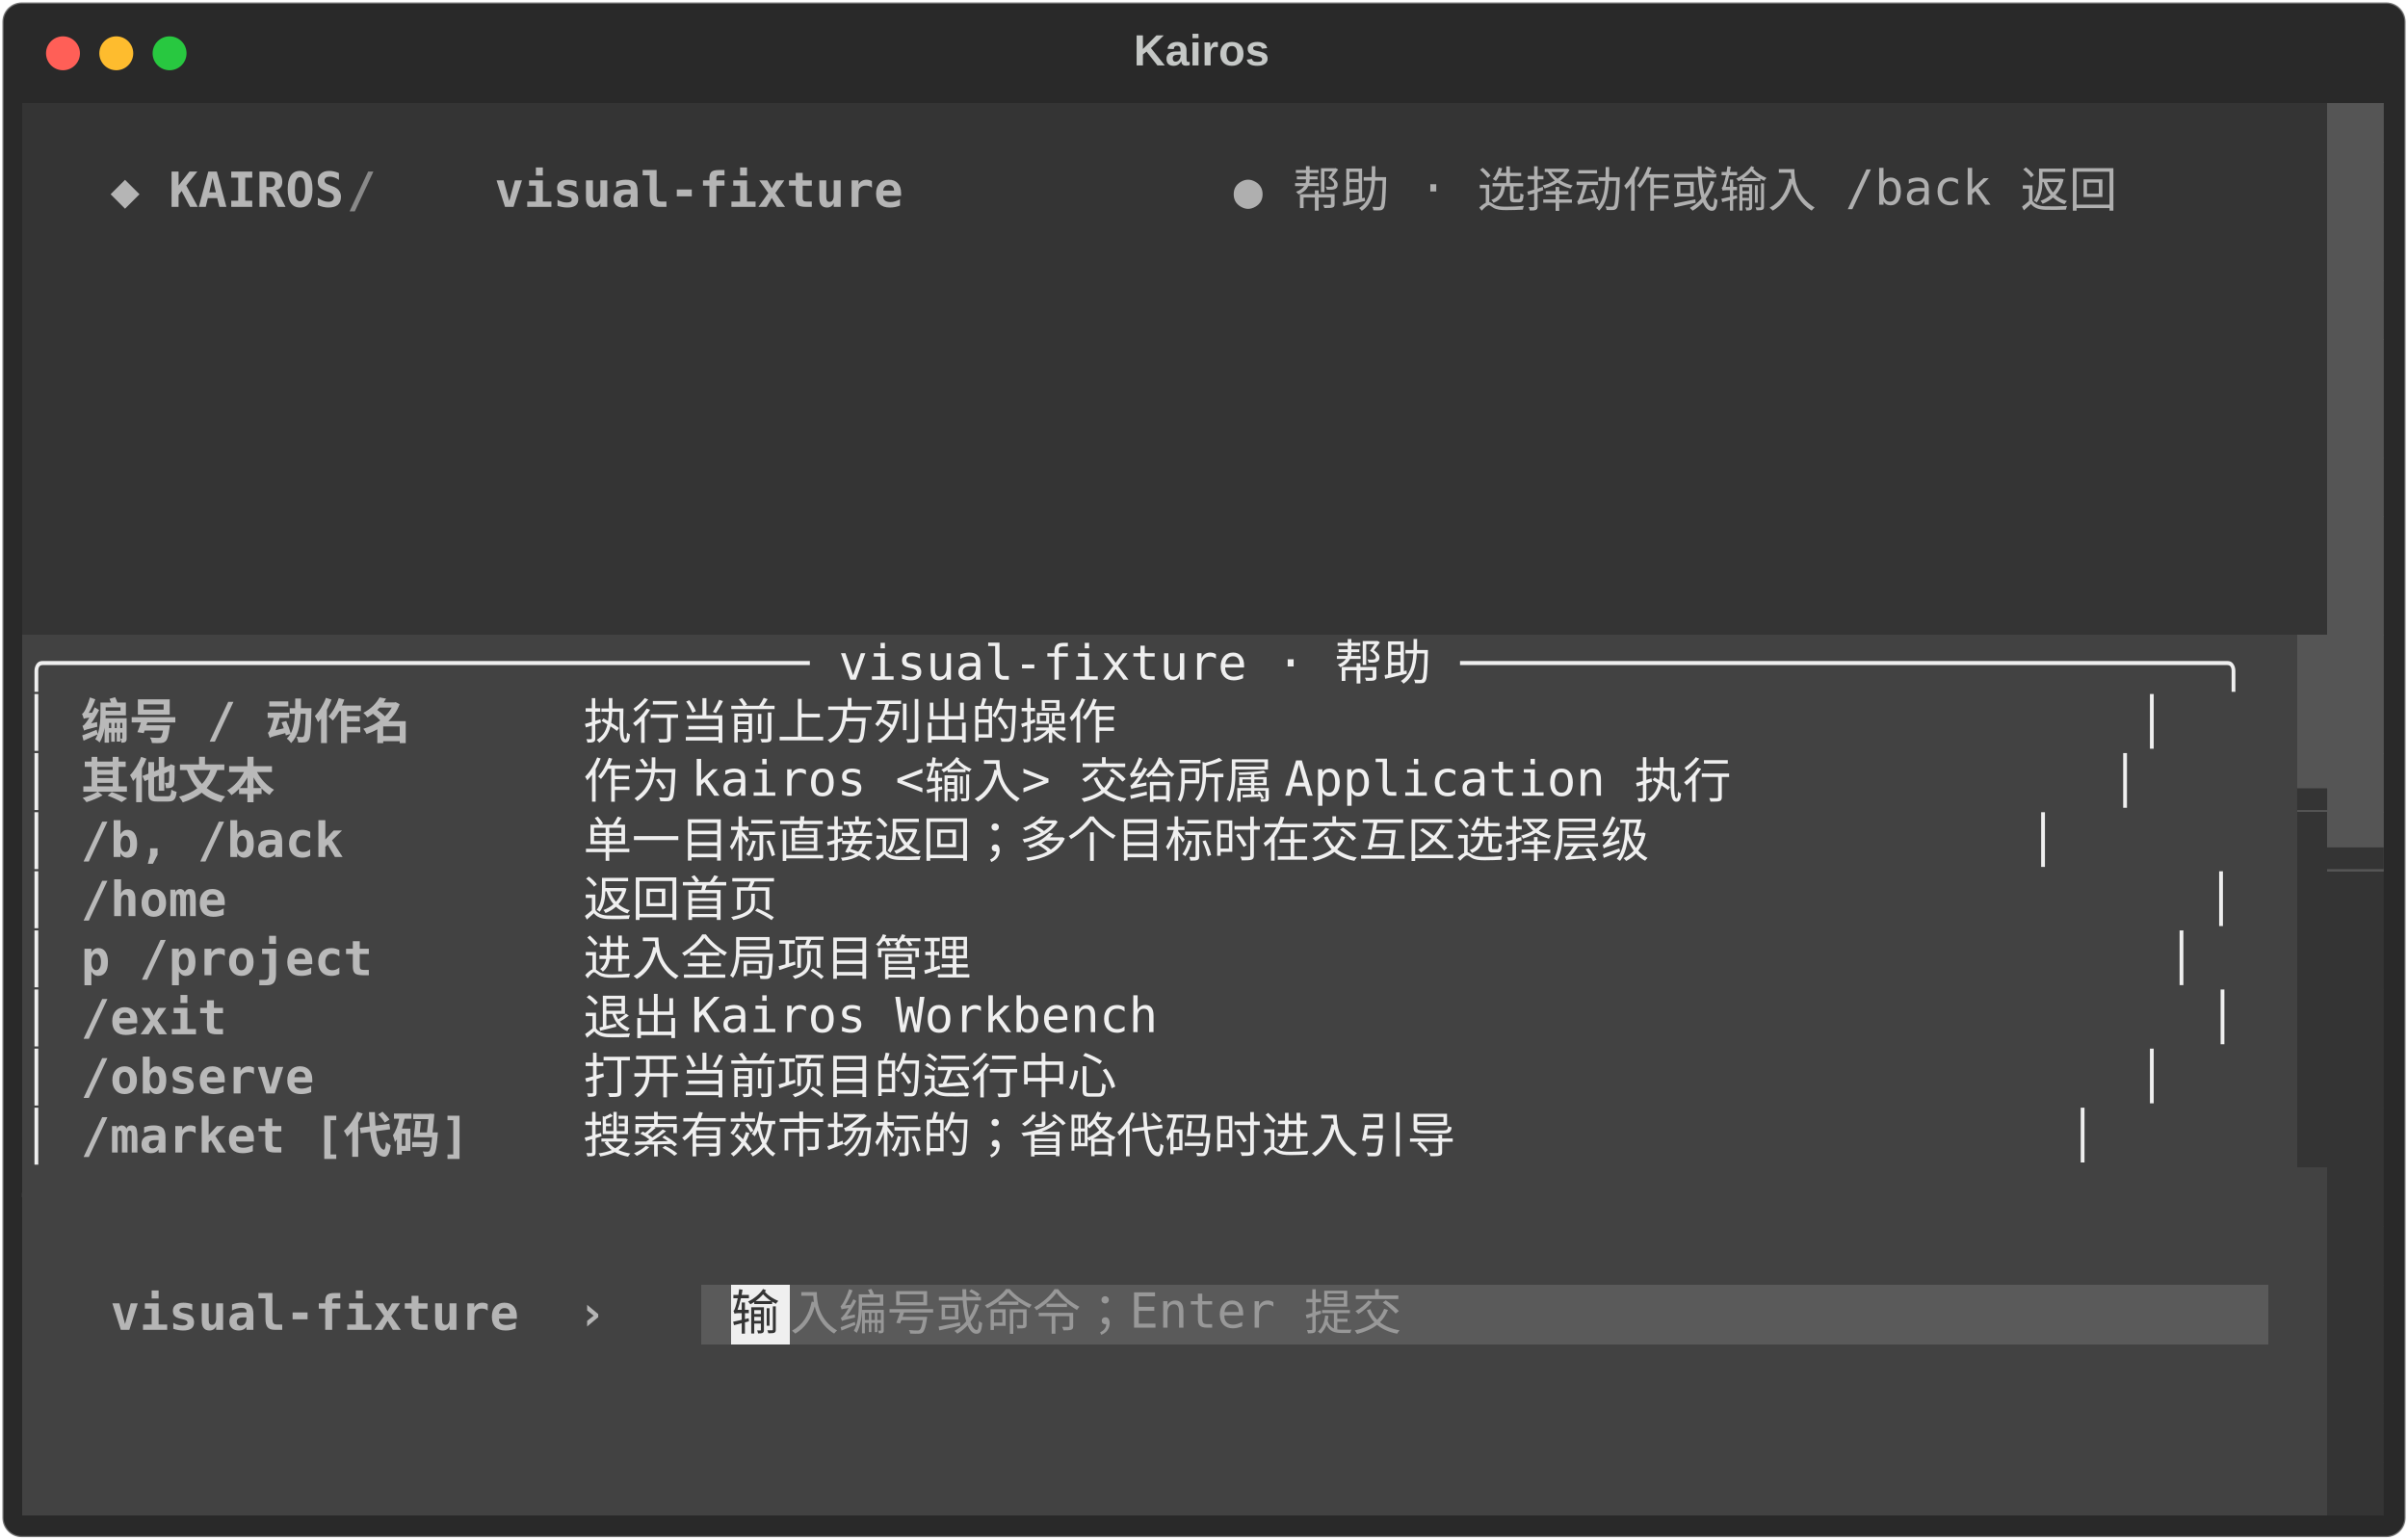
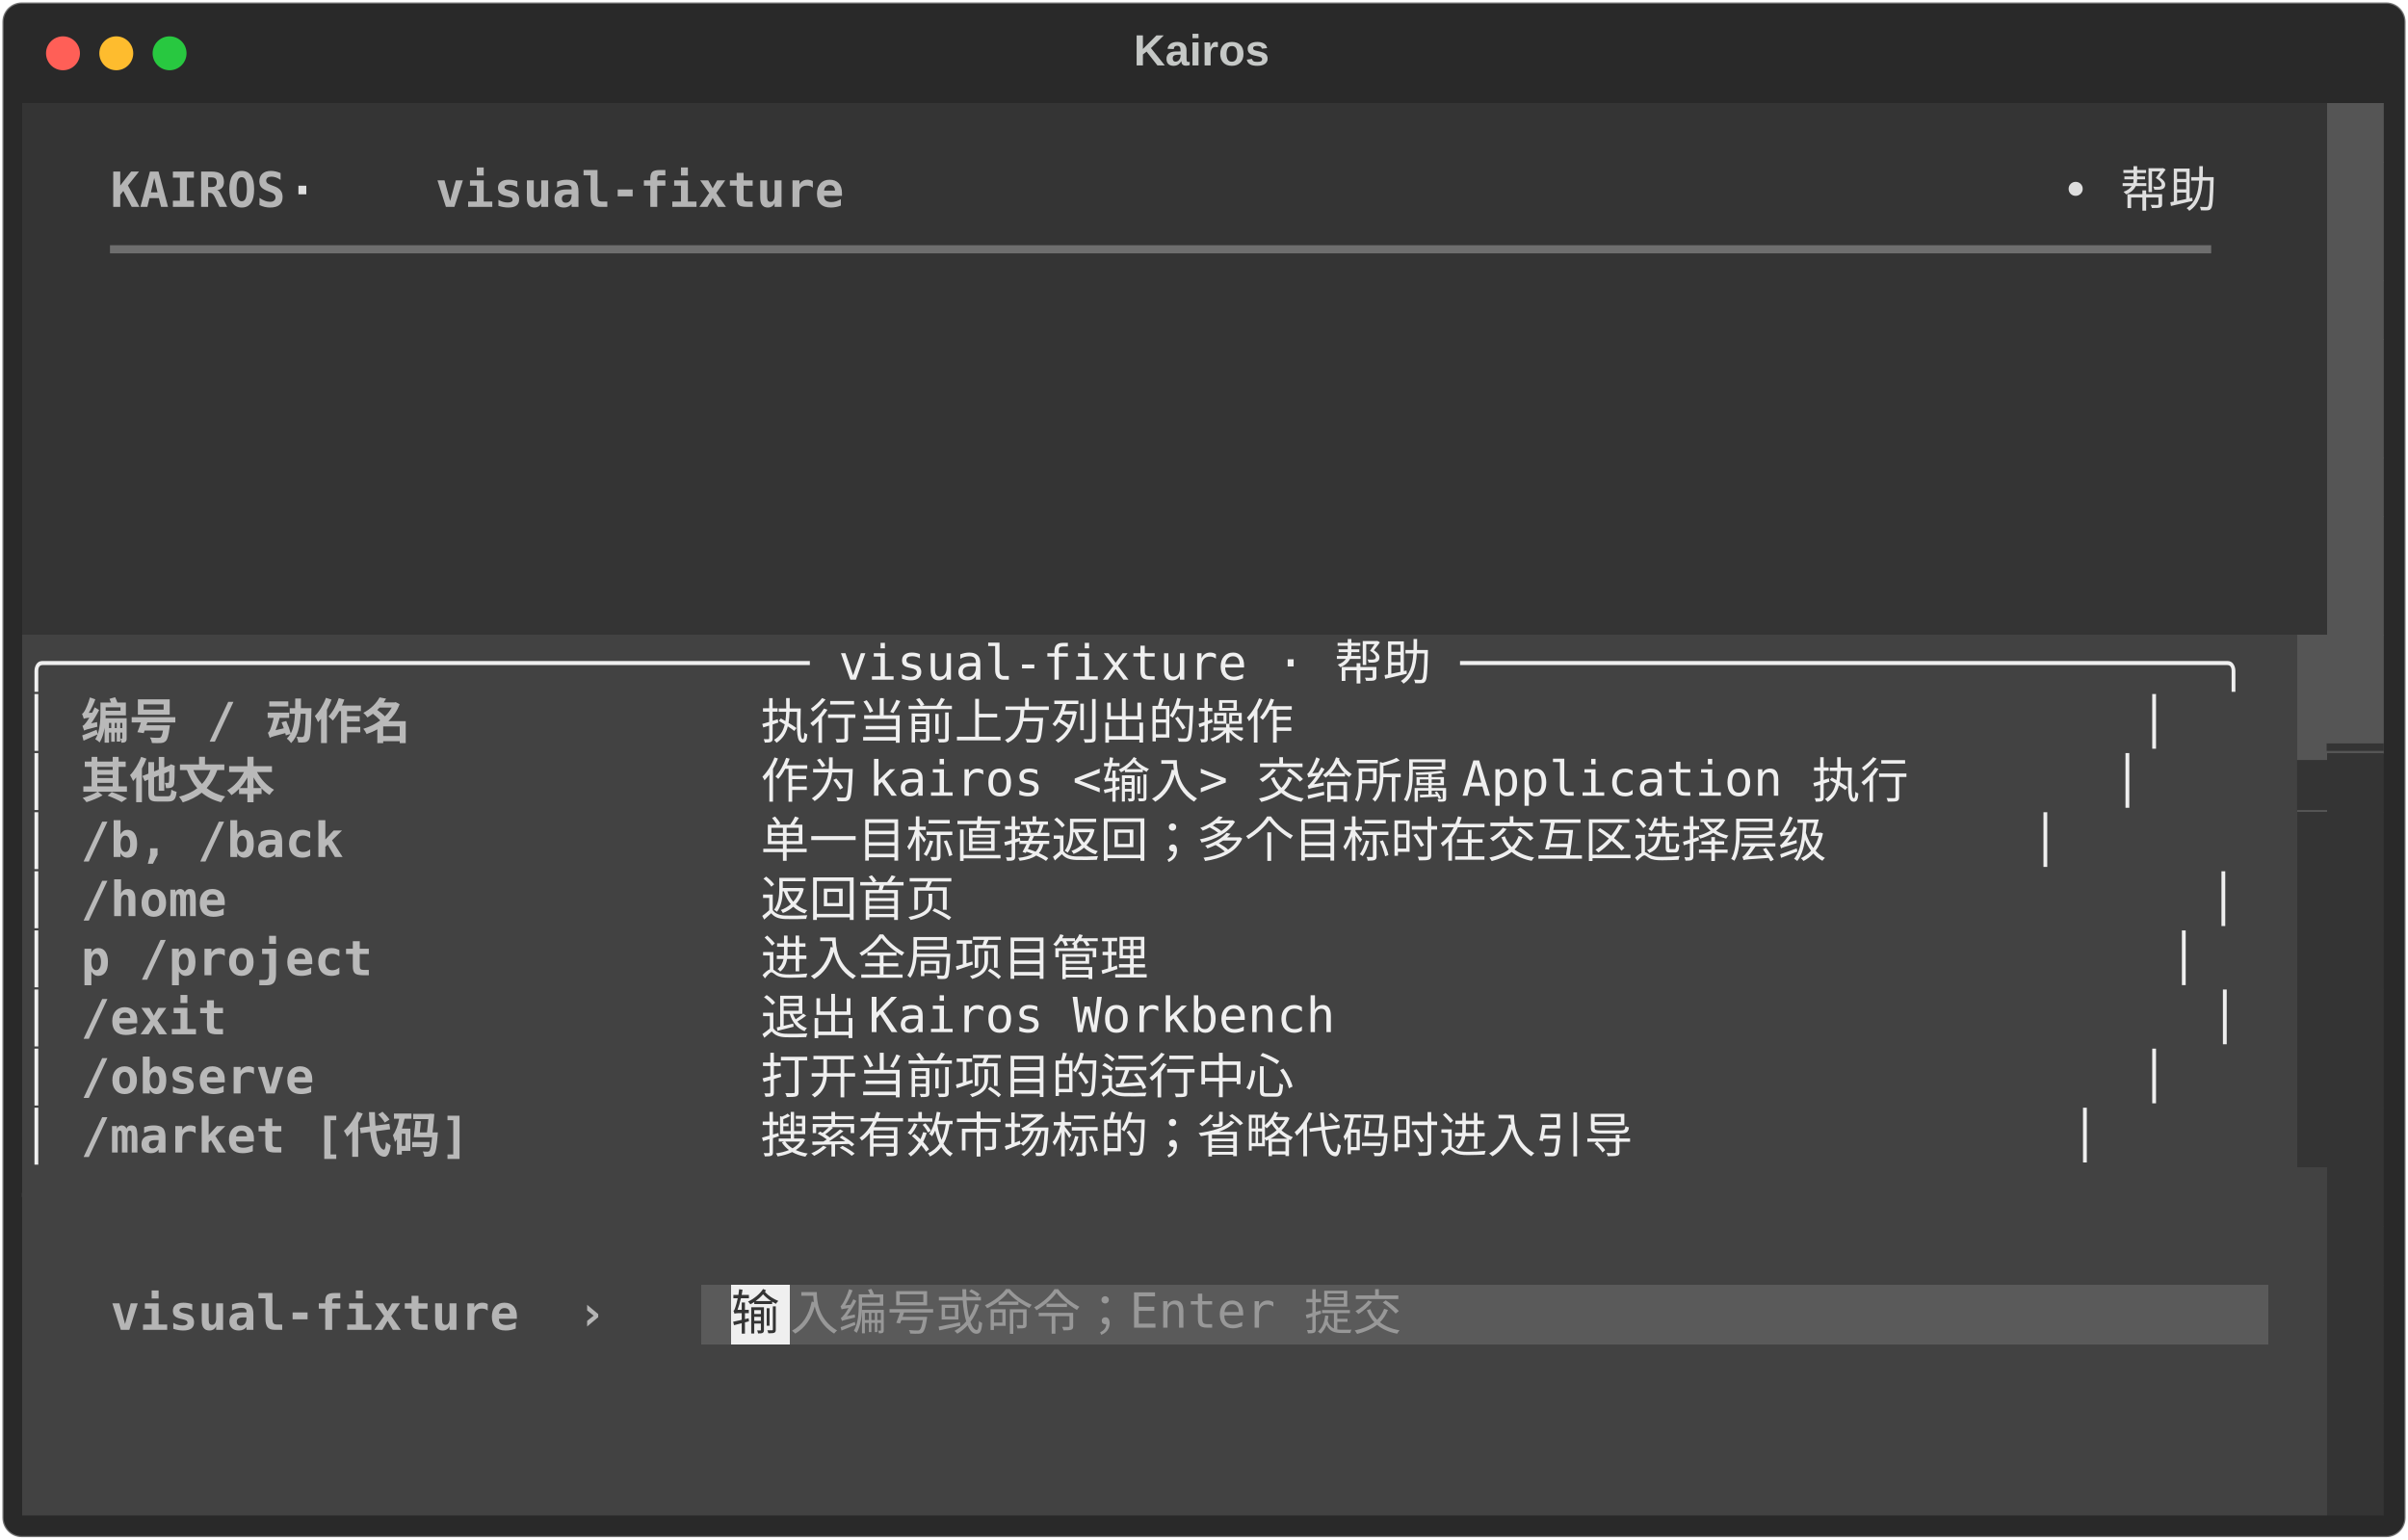
<svg xmlns="http://www.w3.org/2000/svg" class="rich-terminal" viewBox="0 0 994 635.6">
  <style>

    @font-face {
        font-family: "Fira Code";
        src: local("FiraCode-Regular"),
                url("https://cdnjs.cloudflare.com/ajax/libs/firacode/6.2.0/woff2/FiraCode-Regular.woff2") format("woff2"),
                url("https://cdnjs.cloudflare.com/ajax/libs/firacode/6.2.0/woff/FiraCode-Regular.woff") format("woff");
        font-style: normal;
        font-weight: 400;
    }
    @font-face {
        font-family: "Fira Code";
        src: local("FiraCode-Bold"),
                url("https://cdnjs.cloudflare.com/ajax/libs/firacode/6.2.0/woff2/FiraCode-Bold.woff2") format("woff2"),
                url("https://cdnjs.cloudflare.com/ajax/libs/firacode/6.2.0/woff/FiraCode-Bold.woff") format("woff");
        font-style: bold;
        font-weight: 700;
    }

    .terminal-matrix {
        font-family: Fira Code, monospace;
        font-size: 20px;
        line-height: 24.4px;
        font-variant-east-asian: full-width;
    }

    .terminal-title {
        font-size: 18px;
        font-weight: bold;
        font-family: arial;
    }

    .terminal-r1 { fill: #c5c8c6 }
.terminal-r2 { fill: #343434 }
.terminal-r3 { fill: #b5b5b5;font-weight: bold }
- .terminal-r4 { fill: #898989;font-weight: bold }
- .terminal-r5 { fill: #afafaf }
- .terminal-r6 { fill: #efefef }
- .terminal-r7 { fill: #424242 }
- .terminal-r8 { fill: #b9b9b9;font-weight: bold }
- .terminal-r9 { fill: #989898 }
+ .terminal-r4 { fill: #dedede;font-weight: bold }
+ .terminal-r5 { fill: #dedede }
+ .terminal-r6 { fill: #6e6e6e }
+ .terminal-r7 { fill: #efefef }
+ .terminal-r8 { fill: #424242 }
+ .terminal-r9 { fill: #b9b9b9;font-weight: bold }
+ .terminal-r10 { fill: #989898 }
    </style>
  <defs>
    <clipPath id="terminal-clip-terminal">
      <rect x="0" y="0" width="975.0" height="584.6" />
    </clipPath>
    <clipPath id="terminal-line-0">
      <rect x="0" y="1.5" width="976" height="24.65" />
    </clipPath>
    <clipPath id="terminal-line-1">
      <rect x="0" y="25.9" width="976" height="24.65" />
    </clipPath>
    <clipPath id="terminal-line-2">
      <rect x="0" y="50.3" width="976" height="24.65" />
    </clipPath>
    <clipPath id="terminal-line-3">
      <rect x="0" y="74.7" width="976" height="24.65" />
    </clipPath>
    <clipPath id="terminal-line-4">
      <rect x="0" y="99.1" width="976" height="24.65" />
    </clipPath>
    <clipPath id="terminal-line-5">
      <rect x="0" y="123.5" width="976" height="24.65" />
    </clipPath>
    <clipPath id="terminal-line-6">
      <rect x="0" y="147.9" width="976" height="24.65" />
    </clipPath>
    <clipPath id="terminal-line-7">
      <rect x="0" y="172.3" width="976" height="24.65" />
    </clipPath>
    <clipPath id="terminal-line-8">
      <rect x="0" y="196.7" width="976" height="24.65" />
    </clipPath>
    <clipPath id="terminal-line-9">
      <rect x="0" y="221.1" width="976" height="24.65" />
    </clipPath>
    <clipPath id="terminal-line-10">
      <rect x="0" y="245.5" width="976" height="24.65" />
    </clipPath>
    <clipPath id="terminal-line-11">
      <rect x="0" y="269.9" width="976" height="24.65" />
    </clipPath>
    <clipPath id="terminal-line-12">
      <rect x="0" y="294.3" width="976" height="24.65" />
    </clipPath>
    <clipPath id="terminal-line-13">
      <rect x="0" y="318.7" width="976" height="24.65" />
    </clipPath>
    <clipPath id="terminal-line-14">
      <rect x="0" y="343.1" width="976" height="24.65" />
    </clipPath>
    <clipPath id="terminal-line-15">
      <rect x="0" y="367.5" width="976" height="24.65" />
    </clipPath>
    <clipPath id="terminal-line-16">
      <rect x="0" y="391.9" width="976" height="24.65" />
    </clipPath>
    <clipPath id="terminal-line-17">
      <rect x="0" y="416.3" width="976" height="24.65" />
    </clipPath>
    <clipPath id="terminal-line-18">
      <rect x="0" y="440.7" width="976" height="24.65" />
    </clipPath>
    <clipPath id="terminal-line-19">
      <rect x="0" y="465.1" width="976" height="24.65" />
    </clipPath>
    <clipPath id="terminal-line-20">
      <rect x="0" y="489.5" width="976" height="24.65" />
    </clipPath>
    <clipPath id="terminal-line-21">
      <rect x="0" y="513.9" width="976" height="24.65" />
    </clipPath>
    <clipPath id="terminal-line-22">
      <rect x="0" y="538.3" width="976" height="24.65" />
    </clipPath>
  </defs>
  <rect fill="#292929" stroke="rgba(255,255,255,0.35)" stroke-width="1" x="1" y="1" width="992" height="633.6" rx="8" />
  <text class="terminal-title" fill="#c5c8c6" text-anchor="middle" x="496" y="27">Kairos</text>
  <g transform="translate(26,22)">
    <circle cx="0" cy="0" r="7" fill="#ff5f57" />
    <circle cx="22" cy="0" r="7" fill="#febc2e" />
    <circle cx="44" cy="0" r="7" fill="#28c840" />
  </g>
  <g transform="translate(9, 41)" clip-path="url(#terminal-clip-terminal)">
    <rect fill="#343434" x="0" y="1.5" width="951.6" height="24.65" shape-rendering="crispEdges" />
    <rect fill="#555555" x="951.6" y="1.5" width="24.4" height="24.65" shape-rendering="crispEdges" />
    <rect fill="#343434" x="0" y="25.9" width="36.6" height="24.65" shape-rendering="crispEdges" />
-     <rect fill="#343434" x="36.6" y="25.9" width="97.6" height="24.65" shape-rendering="crispEdges" />
-     <rect fill="#343434" x="134.2" y="25.9" width="61" height="24.65" shape-rendering="crispEdges" />
-     <rect fill="#343434" x="195.2" y="25.9" width="170.8" height="24.65" shape-rendering="crispEdges" />
-     <rect fill="#343434" x="366" y="25.9" width="134.2" height="24.65" shape-rendering="crispEdges" />
-     <rect fill="#343434" x="500.2" y="25.9" width="12.2" height="24.65" shape-rendering="crispEdges" />
-     <rect fill="#343434" x="512.4" y="25.9" width="12.2" height="24.65" shape-rendering="crispEdges" />
-     <rect fill="#343434" x="524.6" y="25.9" width="390.4" height="24.65" shape-rendering="crispEdges" />
+     <rect fill="#343434" x="36.6" y="25.9" width="73.2" height="24.65" shape-rendering="crispEdges" />
+     <rect fill="#343434" x="109.8" y="25.9" width="61" height="24.65" shape-rendering="crispEdges" />
+     <rect fill="#343434" x="170.8" y="25.9" width="170.8" height="24.65" shape-rendering="crispEdges" />
+     <rect fill="#343434" x="341.6" y="25.9" width="500.2" height="24.65" shape-rendering="crispEdges" />
+     <rect fill="#343434" x="841.8" y="25.9" width="12.2" height="24.65" shape-rendering="crispEdges" />
+     <rect fill="#343434" x="854" y="25.9" width="12.2" height="24.65" shape-rendering="crispEdges" />
+     <rect fill="#343434" x="866.2" y="25.9" width="48.8" height="24.65" shape-rendering="crispEdges" />
    <rect fill="#343434" x="915" y="25.9" width="36.6" height="24.65" shape-rendering="crispEdges" />
    <rect fill="#555555" x="951.6" y="25.9" width="24.4" height="24.65" shape-rendering="crispEdges" />
    <rect fill="#343434" x="0" y="50.3" width="36.6" height="24.65" shape-rendering="crispEdges" />
    <rect fill="#343434" x="36.6" y="50.3" width="878.4" height="24.65" shape-rendering="crispEdges" />
    <rect fill="#343434" x="915" y="50.3" width="36.6" height="24.65" shape-rendering="crispEdges" />
    <rect fill="#555555" x="951.6" y="50.3" width="24.4" height="24.65" shape-rendering="crispEdges" />
    <rect fill="#343434" x="0" y="74.7" width="951.6" height="24.65" shape-rendering="crispEdges" />
    <rect fill="#555555" x="951.6" y="74.7" width="24.4" height="24.65" shape-rendering="crispEdges" />
    <rect fill="#343434" x="0" y="99.1" width="36.6" height="24.65" shape-rendering="crispEdges" />
    <rect fill="#343434" x="36.6" y="99.1" width="854" height="24.65" shape-rendering="crispEdges" />
    <rect fill="#343434" x="890.6" y="99.1" width="61" height="24.65" shape-rendering="crispEdges" />
    <rect fill="#555555" x="951.6" y="99.1" width="24.4" height="24.65" shape-rendering="crispEdges" />
    <rect fill="#343434" x="0" y="123.5" width="36.6" height="24.65" shape-rendering="crispEdges" />
    <rect fill="#343434" x="36.6" y="123.5" width="854" height="24.65" shape-rendering="crispEdges" />
    <rect fill="#343434" x="890.6" y="123.5" width="61" height="24.65" shape-rendering="crispEdges" />
    <rect fill="#555555" x="951.6" y="123.5" width="24.4" height="24.65" shape-rendering="crispEdges" />
    <rect fill="#343434" x="0" y="147.9" width="36.6" height="24.65" shape-rendering="crispEdges" />
    <rect fill="#343434" x="36.6" y="147.9" width="854" height="24.65" shape-rendering="crispEdges" />
    <rect fill="#343434" x="890.6" y="147.9" width="61" height="24.65" shape-rendering="crispEdges" />
    <rect fill="#555555" x="951.6" y="147.9" width="24.4" height="24.65" shape-rendering="crispEdges" />
    <rect fill="#343434" x="0" y="172.3" width="36.6" height="24.65" shape-rendering="crispEdges" />
    <rect fill="#343434" x="36.6" y="172.3" width="854" height="24.65" shape-rendering="crispEdges" />
    <rect fill="#343434" x="890.6" y="172.3" width="61" height="24.65" shape-rendering="crispEdges" />
    <rect fill="#555555" x="951.6" y="172.3" width="24.4" height="24.65" shape-rendering="crispEdges" />
    <rect fill="#343434" x="0" y="196.7" width="36.6" height="24.65" shape-rendering="crispEdges" />
    <rect fill="#343434" x="36.6" y="196.7" width="854" height="24.65" shape-rendering="crispEdges" />
    <rect fill="#343434" x="890.6" y="196.7" width="61" height="24.65" shape-rendering="crispEdges" />
    <rect fill="#555555" x="951.6" y="196.7" width="24.4" height="24.65" shape-rendering="crispEdges" />
    <rect fill="#424242" x="0" y="221.1" width="939.4" height="24.65" shape-rendering="crispEdges" />
    <rect fill="#555555" x="939.4" y="221.1" width="12.2" height="24.65" shape-rendering="crispEdges" />
    <rect fill="#555555" x="951.6" y="221.1" width="24.4" height="24.65" shape-rendering="crispEdges" />
    <rect fill="#424242" x="0" y="245.5" width="24.4" height="24.65" shape-rendering="crispEdges" />
-     <rect fill="#424242" x="24.4" y="245.5" width="207.4" height="24.65" shape-rendering="crispEdges" />
-     <rect fill="#424242" x="231.8" y="245.5" width="707.6" height="24.65" shape-rendering="crispEdges" />
+     <rect fill="#424242" x="24.4" y="245.5" width="280.6" height="24.65" shape-rendering="crispEdges" />
+     <rect fill="#424242" x="305" y="245.5" width="634.4" height="24.65" shape-rendering="crispEdges" />
    <rect fill="#555555" x="939.4" y="245.5" width="12.2" height="24.65" shape-rendering="crispEdges" />
    <rect fill="#555555" x="951.6" y="245.5" width="24.4" height="24.65" shape-rendering="crispEdges" />
    <rect fill="#424242" x="0" y="269.9" width="24.4" height="24.65" shape-rendering="crispEdges" />
-     <rect fill="#424242" x="24.4" y="269.9" width="207.4" height="24.65" shape-rendering="crispEdges" />
-     <rect fill="#424242" x="231.8" y="269.9" width="707.6" height="24.65" shape-rendering="crispEdges" />
-     <rect fill="#555555" x="939.4" y="269.9" width="36.6" height="24.65" shape-rendering="crispEdges" />
+     <rect fill="#424242" x="24.4" y="269.9" width="280.6" height="24.65" shape-rendering="crispEdges" />
+     <rect fill="#424242" x="305" y="269.9" width="634.4" height="24.65" shape-rendering="crispEdges" />
+     <rect fill="#555555" x="939.4" y="269.9" width="12.2" height="24.65" shape-rendering="crispEdges" />
+     <rect fill="#343434" x="951.6" y="269.9" width="24.4" height="24.65" shape-rendering="crispEdges" />
    <rect fill="#424242" x="0" y="294.3" width="24.4" height="24.65" shape-rendering="crispEdges" />
-     <rect fill="#424242" x="24.4" y="294.3" width="207.4" height="24.65" shape-rendering="crispEdges" />
-     <rect fill="#424242" x="231.8" y="294.3" width="707.6" height="24.65" shape-rendering="crispEdges" />
-     <rect fill="#343434" x="939.4" y="294.3" width="12.2" height="24.65" shape-rendering="crispEdges" />
-     <rect fill="#555555" x="951.6" y="294.3" width="24.4" height="24.65" shape-rendering="crispEdges" />
+     <rect fill="#424242" x="24.4" y="294.3" width="280.6" height="24.65" shape-rendering="crispEdges" />
+     <rect fill="#424242" x="305" y="294.3" width="634.4" height="24.65" shape-rendering="crispEdges" />
+     <rect fill="#343434" x="939.4" y="294.3" width="36.6" height="24.65" shape-rendering="crispEdges" />
    <rect fill="#424242" x="0" y="318.7" width="24.4" height="24.65" shape-rendering="crispEdges" />
-     <rect fill="#424242" x="24.4" y="318.7" width="207.4" height="24.65" shape-rendering="crispEdges" />
-     <rect fill="#424242" x="231.8" y="318.7" width="707.6" height="24.65" shape-rendering="crispEdges" />
+     <rect fill="#424242" x="24.4" y="318.7" width="280.6" height="24.65" shape-rendering="crispEdges" />
+     <rect fill="#424242" x="305" y="318.7" width="634.4" height="24.65" shape-rendering="crispEdges" />
    <rect fill="#343434" x="939.4" y="318.7" width="36.6" height="24.65" shape-rendering="crispEdges" />
    <rect fill="#424242" x="0" y="343.1" width="24.4" height="24.65" shape-rendering="crispEdges" />
-     <rect fill="#424242" x="24.4" y="343.1" width="207.4" height="24.65" shape-rendering="crispEdges" />
-     <rect fill="#424242" x="231.8" y="343.1" width="707.6" height="24.65" shape-rendering="crispEdges" />
+     <rect fill="#424242" x="24.4" y="343.1" width="280.6" height="24.65" shape-rendering="crispEdges" />
+     <rect fill="#424242" x="305" y="343.1" width="634.4" height="24.65" shape-rendering="crispEdges" />
    <rect fill="#343434" x="939.4" y="343.1" width="36.6" height="24.65" shape-rendering="crispEdges" />
    <rect fill="#424242" x="0" y="367.5" width="24.4" height="24.65" shape-rendering="crispEdges" />
-     <rect fill="#424242" x="24.4" y="367.5" width="207.4" height="24.65" shape-rendering="crispEdges" />
-     <rect fill="#424242" x="231.8" y="367.5" width="707.6" height="24.65" shape-rendering="crispEdges" />
+     <rect fill="#424242" x="24.4" y="367.5" width="280.6" height="24.65" shape-rendering="crispEdges" />
+     <rect fill="#424242" x="305" y="367.5" width="634.4" height="24.65" shape-rendering="crispEdges" />
    <rect fill="#343434" x="939.4" y="367.5" width="36.6" height="24.65" shape-rendering="crispEdges" />
    <rect fill="#424242" x="0" y="391.9" width="24.4" height="24.65" shape-rendering="crispEdges" />
-     <rect fill="#424242" x="24.4" y="391.9" width="207.4" height="24.65" shape-rendering="crispEdges" />
-     <rect fill="#424242" x="231.8" y="391.9" width="707.6" height="24.65" shape-rendering="crispEdges" />
+     <rect fill="#424242" x="24.4" y="391.9" width="280.6" height="24.65" shape-rendering="crispEdges" />
+     <rect fill="#424242" x="305" y="391.9" width="634.4" height="24.65" shape-rendering="crispEdges" />
    <rect fill="#343434" x="939.4" y="391.9" width="36.6" height="24.65" shape-rendering="crispEdges" />
    <rect fill="#424242" x="0" y="416.3" width="24.4" height="24.65" shape-rendering="crispEdges" />
-     <rect fill="#424242" x="24.4" y="416.3" width="207.4" height="24.65" shape-rendering="crispEdges" />
-     <rect fill="#424242" x="231.8" y="416.3" width="707.6" height="24.65" shape-rendering="crispEdges" />
+     <rect fill="#424242" x="24.4" y="416.3" width="280.6" height="24.65" shape-rendering="crispEdges" />
+     <rect fill="#424242" x="305" y="416.3" width="634.4" height="24.65" shape-rendering="crispEdges" />
    <rect fill="#343434" x="939.4" y="416.3" width="36.6" height="24.65" shape-rendering="crispEdges" />
    <rect fill="#424242" x="0" y="440.7" width="951.6" height="24.65" shape-rendering="crispEdges" />
    <rect fill="#343434" x="951.6" y="440.7" width="24.4" height="24.65" shape-rendering="crispEdges" />
    <rect fill="#424242" x="0" y="465.1" width="36.6" height="24.65" shape-rendering="crispEdges" />
    <rect fill="#424242" x="36.6" y="465.1" width="207.4" height="24.65" shape-rendering="crispEdges" />
    <rect fill="#424242" x="244" y="465.1" width="707.6" height="24.65" shape-rendering="crispEdges" />
    <rect fill="#343434" x="951.6" y="465.1" width="24.4" height="24.65" shape-rendering="crispEdges" />
    <rect fill="#424242" x="0" y="489.5" width="36.6" height="24.65" shape-rendering="crispEdges" />
    <rect fill="#424242" x="36.6" y="489.5" width="207.4" height="24.65" shape-rendering="crispEdges" />
    <rect fill="#424242" x="244" y="489.5" width="36.6" height="24.65" shape-rendering="crispEdges" />
    <rect fill="#5a5a5a" x="280.6" y="489.5" width="12.2" height="24.65" shape-rendering="crispEdges" />
    <rect fill="#efefef" x="292.8" y="489.5" width="24.4" height="24.65" shape-rendering="crispEdges" />
    <rect fill="#5a5a5a" x="317.2" y="489.5" width="292.8" height="24.65" shape-rendering="crispEdges" />
    <rect fill="#5a5a5a" x="610" y="489.5" width="305" height="24.65" shape-rendering="crispEdges" />
    <rect fill="#5a5a5a" x="915" y="489.5" width="12.2" height="24.65" shape-rendering="crispEdges" />
    <rect fill="#424242" x="927.2" y="489.5" width="24.4" height="24.65" shape-rendering="crispEdges" />
    <rect fill="#343434" x="951.6" y="489.5" width="24.4" height="24.65" shape-rendering="crispEdges" />
    <rect fill="#424242" x="0" y="513.9" width="36.6" height="24.65" shape-rendering="crispEdges" />
    <rect fill="#424242" x="36.6" y="513.9" width="207.4" height="24.65" shape-rendering="crispEdges" />
    <rect fill="#424242" x="244" y="513.9" width="707.6" height="24.65" shape-rendering="crispEdges" />
    <rect fill="#343434" x="951.6" y="513.9" width="24.4" height="24.65" shape-rendering="crispEdges" />
    <rect fill="#424242" x="0" y="538.3" width="951.6" height="24.65" shape-rendering="crispEdges" />
    <rect fill="#343434" x="951.6" y="538.3" width="24.4" height="24.65" shape-rendering="crispEdges" />
    <rect fill="#424242" x="0" y="562.7" width="951.6" height="24.65" shape-rendering="crispEdges" />
    <rect fill="#343434" x="951.6" y="562.7" width="24.4" height="24.65" shape-rendering="crispEdges" />
    <g class="terminal-matrix">
      <text class="terminal-r1" x="976" y="20" textLength="12.2" clip-path="url(#terminal-line-0)">
</text>
-       <text class="terminal-r3" x="36.6" y="44.4" textLength="97.6" clip-path="url(#terminal-line-1)">◆ KAIROS</text>
-       <text class="terminal-r4" x="134.2" y="44.4" textLength="61" clip-path="url(#terminal-line-1)">  /  </text>
-       <text class="terminal-r3" x="195.2" y="44.4" textLength="170.8" clip-path="url(#terminal-line-1)">visual-fixture</text>
-       <text class="terminal-r5" x="500.2" y="44.4" textLength="12.2" clip-path="url(#terminal-line-1)">●</text>
-       <text class="terminal-r5" x="524.6" y="44.4" textLength="256.2" clip-path="url(#terminal-line-1)">帮助 · 选择动作或输入 /back 返回</text>
+       <text class="terminal-r3" x="36.6" y="44.4" textLength="73.2" clip-path="url(#terminal-line-1)">KAIROS</text>
+       <text class="terminal-r4" x="109.8" y="44.4" textLength="61" clip-path="url(#terminal-line-1)">  ·  </text>
+       <text class="terminal-r3" x="170.8" y="44.4" textLength="170.8" clip-path="url(#terminal-line-1)">visual-fixture</text>
+       <text class="terminal-r5" x="841.8" y="44.4" textLength="12.2" clip-path="url(#terminal-line-1)">•</text>
+       <text class="terminal-r5" x="866.2" y="44.4" textLength="24.4" clip-path="url(#terminal-line-1)">帮助</text>
      <text class="terminal-r1" x="976" y="44.4" textLength="12.2" clip-path="url(#terminal-line-1)">
</text>
-       <text class="terminal-r2" x="36.6" y="68.8" textLength="878.4" clip-path="url(#terminal-line-2)">────────────────────────────────────────────────────────────────────────</text>
+       <text class="terminal-r6" x="36.6" y="68.8" textLength="878.4" clip-path="url(#terminal-line-2)">━━━━━━━━━━━━━━━━━━━━━━━━━━━━━━━━━━━━━━━━━━━━━━━━━━━━━━━━━━━━━━━━━━━━━━━━</text>
      <text class="terminal-r1" x="976" y="68.8" textLength="12.2" clip-path="url(#terminal-line-2)">
</text>
      <text class="terminal-r1" x="976" y="93.2" textLength="12.2" clip-path="url(#terminal-line-3)">
</text>
      <text class="terminal-r1" x="976" y="117.6" textLength="12.2" clip-path="url(#terminal-line-4)">
</text>
      <text class="terminal-r1" x="976" y="142" textLength="12.2" clip-path="url(#terminal-line-5)">
</text>
      <text class="terminal-r1" x="976" y="166.4" textLength="12.2" clip-path="url(#terminal-line-6)">
</text>
      <text class="terminal-r1" x="976" y="190.8" textLength="12.2" clip-path="url(#terminal-line-7)">
</text>
      <text class="terminal-r1" x="976" y="215.2" textLength="12.2" clip-path="url(#terminal-line-8)">
</text>
-       <text class="terminal-r6" x="0" y="239.6" textLength="915" clip-path="url(#terminal-line-9)">╭────────────────────────── visual-fixture · 帮助 ──────────────────────────╮</text>
+       <text class="terminal-r7" x="0" y="239.6" textLength="915" clip-path="url(#terminal-line-9)">╭────────────────────────── visual-fixture · 帮助 ──────────────────────────╮</text>
      <text class="terminal-r1" x="976" y="239.6" textLength="12.2" clip-path="url(#terminal-line-9)">
</text>
-       <text class="terminal-r6" x="0" y="264" textLength="24.4" clip-path="url(#terminal-line-10)">│ </text>
-       <text class="terminal-r8" x="24.4" y="264" textLength="146.4" clip-path="url(#terminal-line-10)">编号 / 动作名    </text>
-       <text class="terminal-r6" x="231.8" y="264" textLength="573.4" clip-path="url(#terminal-line-10)">执行当前上方列出的操作                                   │</text>
+       <text class="terminal-r7" x="0" y="264" textLength="24.4" clip-path="url(#terminal-line-10)">│ </text>
+       <text class="terminal-r9" x="24.4" y="264" textLength="219.6" clip-path="url(#terminal-line-10)">编号 / 动作名          </text>
+       <text class="terminal-r7" x="305" y="264" textLength="500.2" clip-path="url(#terminal-line-10)">执行当前上方列出的操作                             │</text>
+       <text class="terminal-r2" x="951.6" y="264" textLength="24.4" clip-path="url(#terminal-line-10)">▁▁</text>
      <text class="terminal-r1" x="976" y="264" textLength="12.2" clip-path="url(#terminal-line-10)">
</text>
-       <text class="terminal-r6" x="0" y="288.4" textLength="24.4" clip-path="url(#terminal-line-11)">│ </text>
-       <text class="terminal-r8" x="24.4" y="288.4" textLength="158.6" clip-path="url(#terminal-line-11)">其他文本         </text>
-       <text class="terminal-r6" x="231.8" y="288.4" textLength="585.6" clip-path="url(#terminal-line-11)">作为 kairos &lt;输入&gt; 交给所属 Application 执行             │</text>
-       <text class="terminal-r2" x="939.4" y="288.4" textLength="36.6" clip-path="url(#terminal-line-11)">▃  </text>
+       <text class="terminal-r7" x="0" y="288.4" textLength="24.4" clip-path="url(#terminal-line-11)">│ </text>
+       <text class="terminal-r9" x="24.4" y="288.4" textLength="231.8" clip-path="url(#terminal-line-11)">其他文本               </text>
+       <text class="terminal-r7" x="305" y="288.4" textLength="512.4" clip-path="url(#terminal-line-11)">作为 kairos &lt;输入&gt; 交给所属 Application 执行       │</text>
+       <text class="terminal-r2" x="939.4" y="288.4" textLength="12.2" clip-path="url(#terminal-line-11)">▇</text>
      <text class="terminal-r1" x="976" y="288.4" textLength="12.2" clip-path="url(#terminal-line-11)">
</text>
-       <text class="terminal-r6" x="0" y="312.8" textLength="24.4" clip-path="url(#terminal-line-12)">│ </text>
-       <text class="terminal-r8" x="24.4" y="312.8" textLength="207.4" clip-path="url(#terminal-line-12)">/b, /back        </text>
-       <text class="terminal-r6" x="231.8" y="312.8" textLength="439.2" clip-path="url(#terminal-line-12)">单一目标直接返回；多个目标时在交互区选择层级             │</text>
-       <text class="terminal-r2" x="951.6" y="312.8" textLength="24.4" clip-path="url(#terminal-line-12)">▃▃</text>
+       <text class="terminal-r7" x="0" y="312.8" textLength="24.4" clip-path="url(#terminal-line-12)">│ </text>
+       <text class="terminal-r9" x="24.4" y="312.8" textLength="280.6" clip-path="url(#terminal-line-12)">/b, /back              </text>
+       <text class="terminal-r7" x="305" y="312.8" textLength="366" clip-path="url(#terminal-line-12)">单一目标直接返回；多个目标时在交互区选择层级       │</text>
      <text class="terminal-r1" x="976" y="312.8" textLength="12.2" clip-path="url(#terminal-line-12)">
</text>
-       <text class="terminal-r6" x="0" y="337.2" textLength="24.4" clip-path="url(#terminal-line-13)">│ </text>
-       <text class="terminal-r8" x="24.4" y="337.2" textLength="207.4" clip-path="url(#terminal-line-13)">/home            </text>
-       <text class="terminal-r6" x="231.8" y="337.2" textLength="658.8" clip-path="url(#terminal-line-13)">返回首页                                                 │</text>
+       <text class="terminal-r7" x="0" y="337.2" textLength="24.4" clip-path="url(#terminal-line-13)">│ </text>
+       <text class="terminal-r9" x="24.4" y="337.2" textLength="280.6" clip-path="url(#terminal-line-13)">/home                  </text>
+       <text class="terminal-r7" x="305" y="337.2" textLength="585.6" clip-path="url(#terminal-line-13)">返回首页                                           │</text>
      <text class="terminal-r1" x="976" y="337.2" textLength="12.2" clip-path="url(#terminal-line-13)">
</text>
-       <text class="terminal-r6" x="0" y="361.6" textLength="24.4" clip-path="url(#terminal-line-14)">│ </text>
-       <text class="terminal-r8" x="24.4" y="361.6" textLength="207.4" clip-path="url(#terminal-line-14)">p /project       </text>
-       <text class="terminal-r6" x="231.8" y="361.6" textLength="610" clip-path="url(#terminal-line-14)">进入全局项目管理                                         │</text>
+       <text class="terminal-r7" x="0" y="361.6" textLength="24.4" clip-path="url(#terminal-line-14)">│ </text>
+       <text class="terminal-r9" x="24.4" y="361.6" textLength="280.6" clip-path="url(#terminal-line-14)">p /project             </text>
+       <text class="terminal-r7" x="305" y="361.6" textLength="536.8" clip-path="url(#terminal-line-14)">进入全局项目管理                                   │</text>
      <text class="terminal-r1" x="976" y="361.6" textLength="12.2" clip-path="url(#terminal-line-14)">
</text>
-       <text class="terminal-r6" x="0" y="386" textLength="24.4" clip-path="url(#terminal-line-15)">│ </text>
-       <text class="terminal-r8" x="24.4" y="386" textLength="207.4" clip-path="url(#terminal-line-15)">/exit            </text>
-       <text class="terminal-r6" x="231.8" y="386" textLength="683.2" clip-path="url(#terminal-line-15)">退出 Kairos Workbench                                    │</text>
+       <text class="terminal-r7" x="0" y="386" textLength="24.4" clip-path="url(#terminal-line-15)">│ </text>
+       <text class="terminal-r9" x="24.4" y="386" textLength="280.6" clip-path="url(#terminal-line-15)">/exit                  </text>
+       <text class="terminal-r7" x="305" y="386" textLength="610" clip-path="url(#terminal-line-15)">退出 Kairos Workbench                              │</text>
      <text class="terminal-r1" x="976" y="386" textLength="12.2" clip-path="url(#terminal-line-15)">
</text>
-       <text class="terminal-r6" x="0" y="410.4" textLength="24.4" clip-path="url(#terminal-line-16)">│ </text>
-       <text class="terminal-r8" x="24.4" y="410.4" textLength="207.4" clip-path="url(#terminal-line-16)">/observe         </text>
-       <text class="terminal-r6" x="231.8" y="410.4" textLength="573.4" clip-path="url(#terminal-line-16)">打开当前项目的运行中心                                   │</text>
+       <text class="terminal-r7" x="0" y="410.4" textLength="24.4" clip-path="url(#terminal-line-16)">│ </text>
+       <text class="terminal-r9" x="24.4" y="410.4" textLength="280.6" clip-path="url(#terminal-line-16)">/observe               </text>
+       <text class="terminal-r7" x="305" y="410.4" textLength="500.2" clip-path="url(#terminal-line-16)">打开当前项目的运行中心                             │</text>
      <text class="terminal-r1" x="976" y="410.4" textLength="12.2" clip-path="url(#terminal-line-16)">
</text>
-       <text class="terminal-r6" x="0" y="434.8" textLength="24.4" clip-path="url(#terminal-line-17)">│ </text>
-       <text class="terminal-r8" x="24.4" y="434.8" textLength="183" clip-path="url(#terminal-line-17)">/market [代码]   </text>
-       <text class="terminal-r6" x="231.8" y="434.8" textLength="488" clip-path="url(#terminal-line-17)">搜索有效市场标的；省略代码时进入引导                     │</text>
+       <text class="terminal-r7" x="0" y="434.8" textLength="24.4" clip-path="url(#terminal-line-17)">│ </text>
+       <text class="terminal-r9" x="24.4" y="434.8" textLength="256.2" clip-path="url(#terminal-line-17)">/market [代码]         </text>
+       <text class="terminal-r7" x="305" y="434.8" textLength="414.8" clip-path="url(#terminal-line-17)">搜索有效市场标的；省略代码时进入引导               │</text>
      <text class="terminal-r1" x="976" y="434.8" textLength="12.2" clip-path="url(#terminal-line-17)">
</text>
-       <text class="terminal-r7" x="0" y="459.2" textLength="951.6" clip-path="url(#terminal-line-18)">──────────────────────────────────────────────────────────────────────────────</text>
+       <text class="terminal-r8" x="0" y="459.2" textLength="951.6" clip-path="url(#terminal-line-18)">──────────────────────────────────────────────────────────────────────────────</text>
      <text class="terminal-r1" x="976" y="459.2" textLength="12.2" clip-path="url(#terminal-line-18)">
</text>
      <text class="terminal-r1" x="976" y="483.6" textLength="12.2" clip-path="url(#terminal-line-19)">
</text>
      <text class="terminal-r3" x="36.6" y="508" textLength="207.4" clip-path="url(#terminal-line-20)">visual-fixture  ›</text>
      <text class="terminal-r2" x="292.8" y="508" textLength="12.2" clip-path="url(#terminal-line-20)">输</text>
-       <text class="terminal-r9" x="317.2" y="508" textLength="183" clip-path="url(#terminal-line-20)">入编号或命令；Enter 提交</text>
+       <text class="terminal-r10" x="317.2" y="508" textLength="183" clip-path="url(#terminal-line-20)">入编号或命令；Enter 提交</text>
      <text class="terminal-r1" x="976" y="508" textLength="12.2" clip-path="url(#terminal-line-20)">
</text>
      <text class="terminal-r1" x="976" y="532.4" textLength="12.2" clip-path="url(#terminal-line-21)">
</text>
      <text class="terminal-r1" x="976" y="556.8" textLength="12.2" clip-path="url(#terminal-line-22)">
</text>
    </g>
  </g>
</svg>
